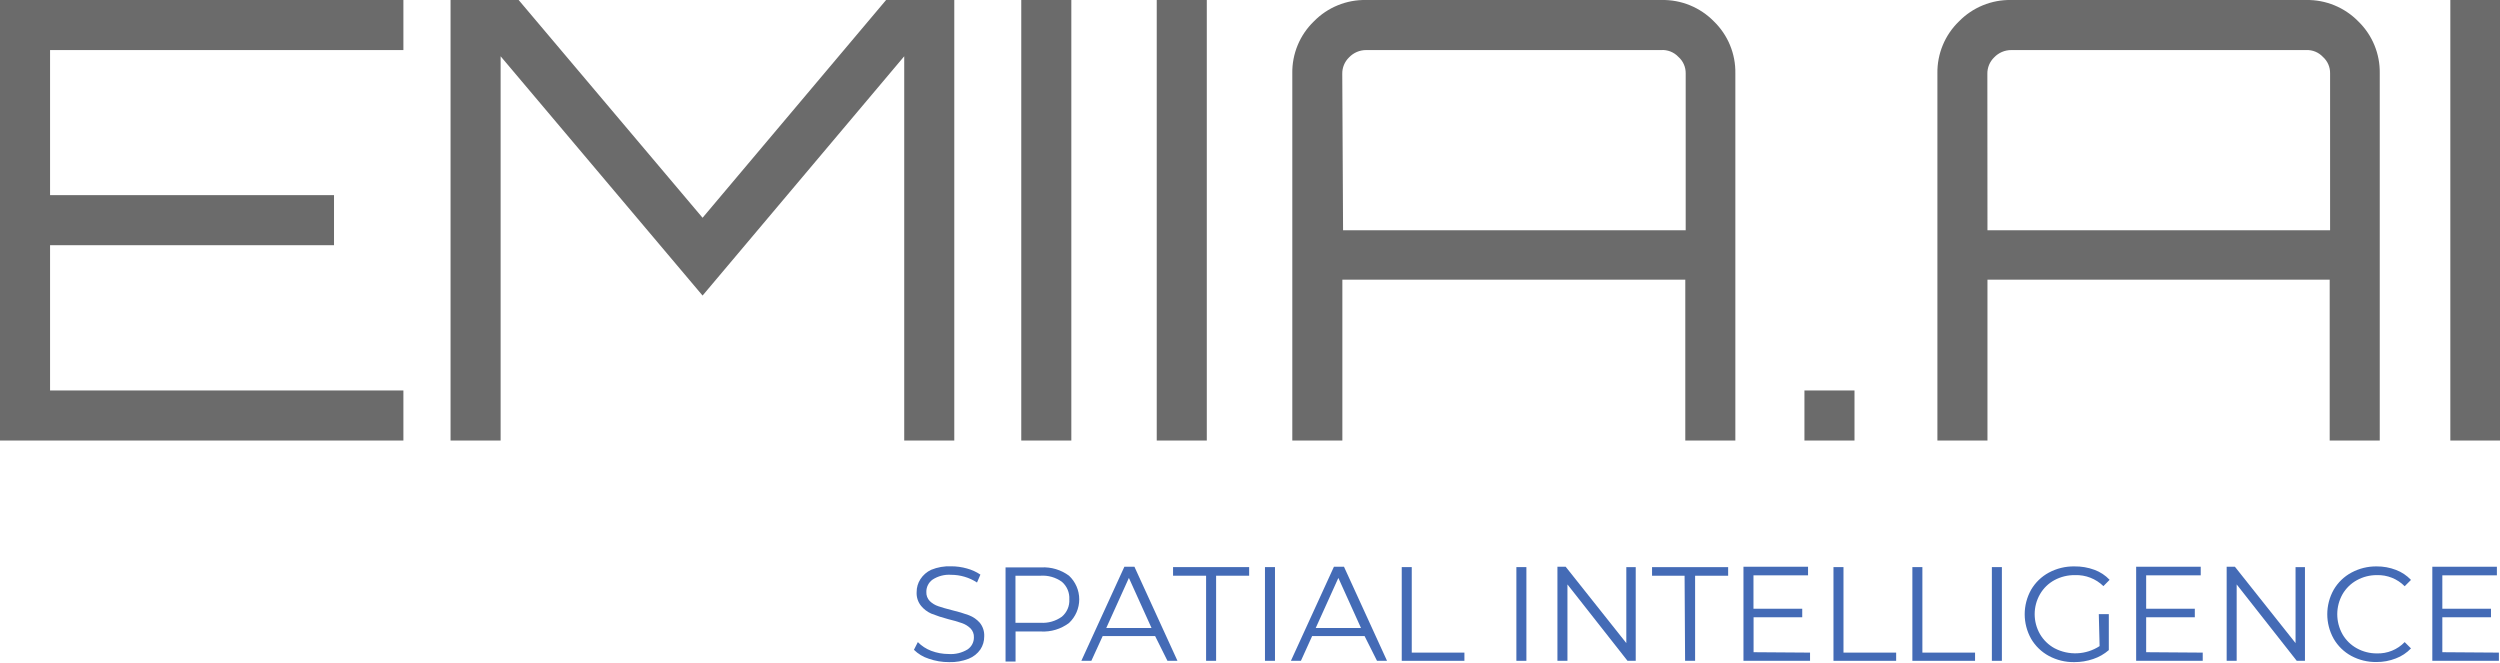
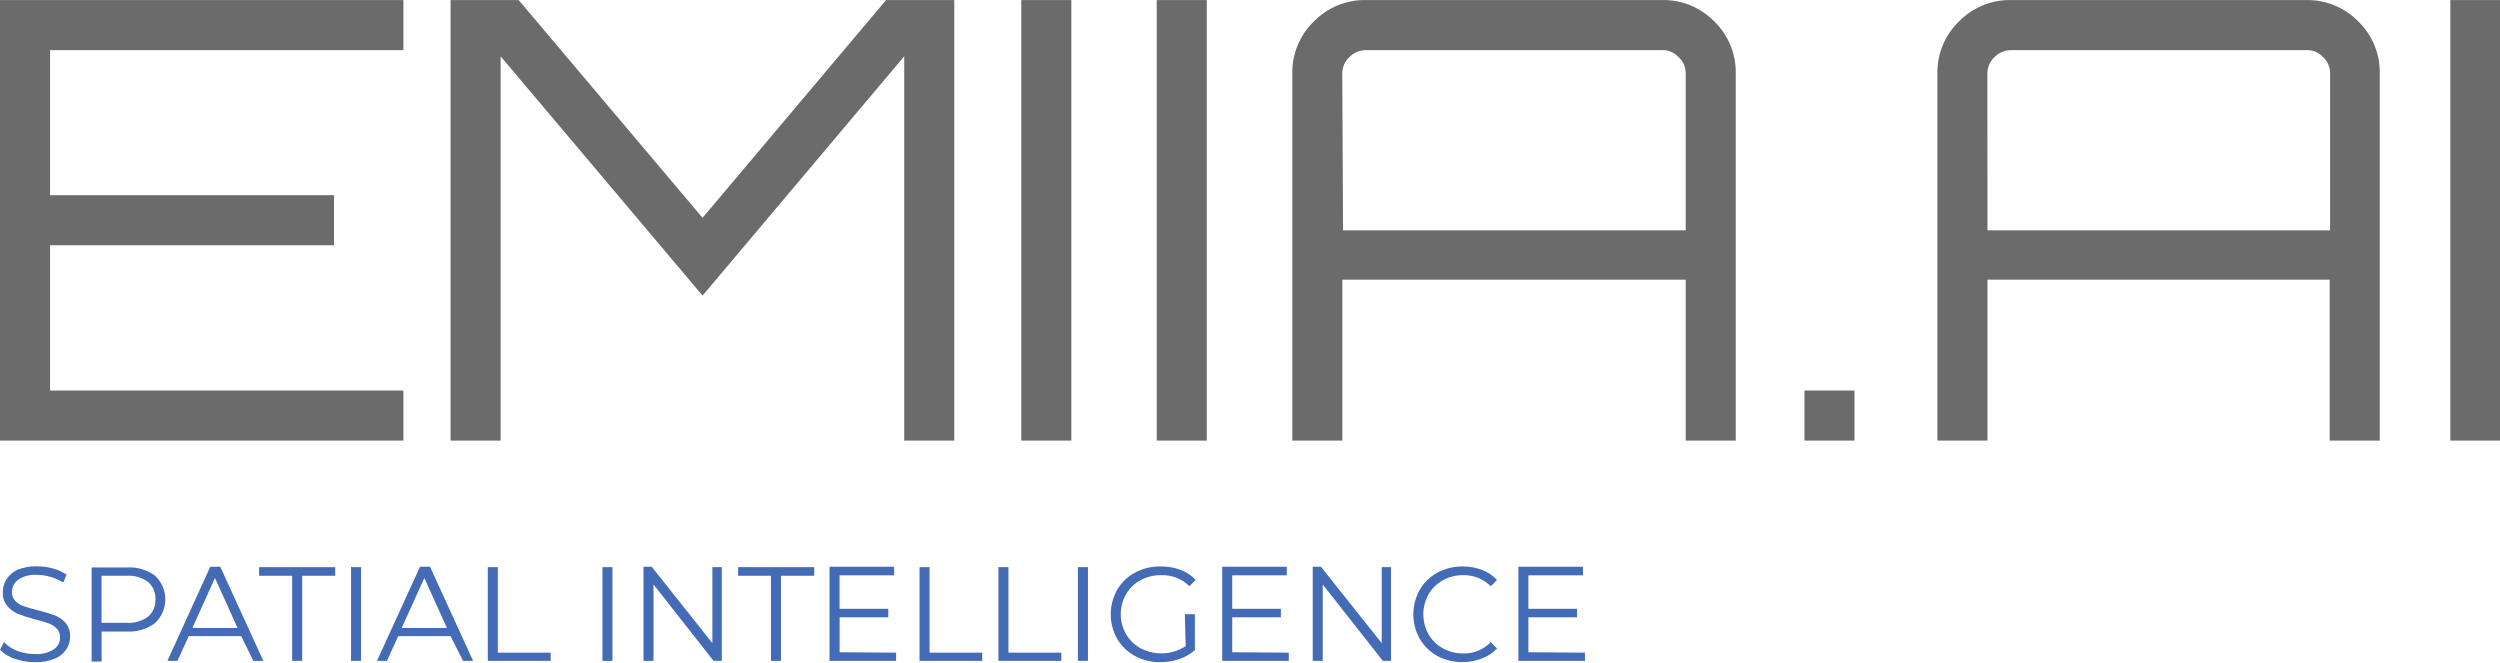
- <svg xmlns="http://www.w3.org/2000/svg" id="eng" width="249.69" height="66.12" viewBox="0 0 249.69 66.12">
-   <path d="M40.29,0V5H5V19.49H33.36v5H5V39H40.29v5H0V0ZM70.17,21.75,88.5,0h6.81V44h-5V5.62L70.17,29.52,50,5.62V44H45V0h6.8ZM102,44V0h5V44Zm13.53,0V0h5V44Zm21-44h29.43a7.11,7.11,0,0,1,5.22,2.14,7.06,7.06,0,0,1,2.14,5.19V44h-5V27.93H134.07V44h-5V7.33a7.06,7.06,0,0,1,2.15-5.19A7.1,7.1,0,0,1,136.46,0Zm-2.39,23h34.22V7.33a2.15,2.15,0,0,0-.73-1.65A2.17,2.17,0,0,0,165.89,5H136.46a2.35,2.35,0,0,0-1.72.73,2.23,2.23,0,0,0-.68,1.65Zm51.08,16v5h-5V39ZM200.89,0h29.43a7.11,7.11,0,0,1,5.22,2.14,7.06,7.06,0,0,1,2.14,5.19V44h-5V27.93H198.5V44h-5V7.33a7.06,7.06,0,0,1,2.15-5.19A7.11,7.11,0,0,1,200.89,0ZM198.5,23h34.22V7.33A2.15,2.15,0,0,0,232,5.68,2.16,2.16,0,0,0,230.33,5H200.89a2.35,2.35,0,0,0-1.72.73,2.23,2.23,0,0,0-.68,1.65Zm46.23,21V0h5V44Z" transform="translate(0 0)" style="fill: #6b6b6b" />
+ <svg xmlns="http://www.w3.org/2000/svg" width="88.09mm" height="23.33mm" viewBox="0 0 249.69 66.12">
+   <path d="M40.29,0V5H5V19.49H33.36v5H5V39H40.29v5H0V0ZM70.17,21.75,88.5,0h6.81V44h-5V5.62L70.17,29.52,50,5.62V44H45V0h6.8ZM102,44V0h5V44Zm13.53,0V0h5V44Zm21-44H166a7.11,7.11,0,0,1,5.22,2.14,7.06,7.06,0,0,1,2.14,5.19V44h-5V27.93H134.07V44h-5V7.33a7.06,7.06,0,0,1,2.15-5.19A7.1,7.1,0,0,1,136.46,0Zm-2.39,23h34.22V7.33a2.15,2.15,0,0,0-.73-1.65A2.17,2.17,0,0,0,165.89,5H136.46a2.35,2.35,0,0,0-1.72.73,2.23,2.23,0,0,0-.68,1.65Zm51.08,16v5h-5V39ZM200.89,0h29.43a7.11,7.11,0,0,1,5.22,2.14,7.06,7.06,0,0,1,2.14,5.19V44h-5V27.93H198.5V44h-5V7.33a7.06,7.06,0,0,1,2.15-5.19A7.11,7.11,0,0,1,200.89,0ZM198.5,23h34.22V7.33A2.15,2.15,0,0,0,232,5.68,2.16,2.16,0,0,0,230.33,5H200.89a2.35,2.35,0,0,0-1.72.73,2.23,2.23,0,0,0-.68,1.65Zm46.23,21V0h5V44Z" style="fill: #6b6b6b" />
  <g>
-     <path d="M92.76,65.79a3.69,3.69,0,0,1-1.48-.89l.39-.77A3.72,3.72,0,0,0,93,65a4.94,4.94,0,0,0,1.75.32,3.2,3.2,0,0,0,1.89-.46,1.43,1.43,0,0,0,.63-1.2,1.2,1.2,0,0,0-.34-.9,2.32,2.32,0,0,0-.84-.52,13.61,13.61,0,0,0-1.38-.4A14.36,14.36,0,0,1,93,61.28,2.77,2.77,0,0,1,92,60.52a2,2,0,0,1-.45-1.38,2.34,2.34,0,0,1,.38-1.3A2.57,2.57,0,0,1,93,56.91,4.73,4.73,0,0,1,95,56.56a5.71,5.71,0,0,1,1.58.22,4.52,4.52,0,0,1,1.34.61l-.34.79a4.62,4.62,0,0,0-1.26-.58A4.71,4.71,0,0,0,95,57.41a3,3,0,0,0-1.86.48,1.48,1.48,0,0,0-.62,1.23,1.22,1.22,0,0,0,.34.91,2.24,2.24,0,0,0,.86.52q.52.18,1.39.4a14.23,14.23,0,0,1,1.67.5,2.75,2.75,0,0,1,1.08.75,2,2,0,0,1,.44,1.36,2.31,2.31,0,0,1-.38,1.3,2.58,2.58,0,0,1-1.17.93,4.91,4.91,0,0,1-1.95.34A6,6,0,0,1,92.76,65.79Z" transform="translate(0 0)" style="fill: #446bb6" />
-     <path d="M106.77,57.5a3.24,3.24,0,0,1,0,4.72,4.27,4.27,0,0,1-2.82.85h-2.52v3h-1v-9.4H104A4.25,4.25,0,0,1,106.77,57.5Zm-.71,4.09a2.11,2.11,0,0,0,.74-1.73,2.15,2.15,0,0,0-.74-1.75,3.27,3.27,0,0,0-2.14-.61h-2.5v4.7h2.5A3.27,3.27,0,0,0,106.06,61.59Z" transform="translate(0 0)" style="fill: #446bb6" />
-     <path d="M115.37,63.53h-5.24L109,66h-1l4.3-9.4h1l4.3,9.4h-1Zm-.36-.81-2.26-5-2.26,5Z" transform="translate(0 0)" style="fill: #446bb6" />
-     <path d="M120.46,57.5h-3.3v-.86h7.6v.86h-3.3V66h-1Z" transform="translate(0 0)" style="fill: #446bb6" />
-     <path d="M126.34,56.64h1V66h-1Z" transform="translate(0 0)" style="fill: #446bb6" />
-     <path d="M136.29,63.53h-5.24L129.93,66h-1l4.3-9.4h1l4.3,9.4h-1Zm-.36-.81-2.26-5-2.26,5Z" transform="translate(0 0)" style="fill: #446bb6" />
-     <path d="M140,56.64h1v8.54h5.26V66H140Z" transform="translate(0 0)" style="fill: #446bb6" />
-     <path d="M151.45,56.64h1V66h-1Z" transform="translate(0 0)" style="fill: #446bb6" />
-     <path d="M163.37,56.64V66h-.82l-6-7.63V66h-1v-9.4h.82l6.06,7.63V56.64Z" transform="translate(0 0)" style="fill: #446bb6" />
-     <path d="M168.25,57.5H165v-.86h7.6v.86h-3.3V66h-1Z" transform="translate(0 0)" style="fill: #446bb6" />
-     <path d="M180.78,65.18V66h-6.65v-9.4h6.45v.86h-5.45v3.34H180v.85h-4.86v3.49Z" transform="translate(0 0)" style="fill: #446bb6" />
-     <path d="M183.12,56.64h1v8.54h5.26V66h-6.26Z" transform="translate(0 0)" style="fill: #446bb6" />
-     <path d="M191,56.64h1v8.54h5.26V66H191Z" transform="translate(0 0)" style="fill: #446bb6" />
-     <path d="M198.94,56.64h1V66h-1Z" transform="translate(0 0)" style="fill: #446bb6" />
-     <path d="M209.62,61.34h1v3.59a4.6,4.6,0,0,1-1.56.89,5.78,5.78,0,0,1-1.89.31,5.19,5.19,0,0,1-2.54-.62,4.56,4.56,0,0,1-1.77-1.71,5,5,0,0,1,0-4.9,4.56,4.56,0,0,1,1.77-1.71,5.22,5.22,0,0,1,2.55-.62,5.5,5.5,0,0,1,2,.34,3.92,3.92,0,0,1,1.52,1l-.62.63a3.86,3.86,0,0,0-2.83-1.1,4.22,4.22,0,0,0-2.06.5,3.7,3.7,0,0,0-1.44,1.4,4,4,0,0,0,0,4,3.78,3.78,0,0,0,1.44,1.4,4.46,4.46,0,0,0,4.51-.21Z" transform="translate(0 0)" style="fill: #446bb6" />
-     <path d="M220,65.18V66h-6.65v-9.4h6.45v.86h-5.45v3.34h4.86v.85h-4.86v3.49Z" transform="translate(0 0)" style="fill: #446bb6" />
-     <path d="M230.21,56.64V66h-.82l-6-7.63V66h-1v-9.4h.82l6.06,7.63V56.64Z" transform="translate(0 0)" style="fill: #446bb6" />
-     <path d="M234.84,65.51a4.53,4.53,0,0,1-1.76-1.71,5,5,0,0,1,0-4.9,4.52,4.52,0,0,1,1.77-1.71,5.16,5.16,0,0,1,2.52-.62,5.24,5.24,0,0,1,1.93.35,4,4,0,0,1,1.5,1l-.63.63a3.75,3.75,0,0,0-2.78-1.11,4.09,4.09,0,0,0-2,.51,3.73,3.73,0,0,0-1.43,1.4,4.08,4.08,0,0,0,0,4,3.72,3.72,0,0,0,1.43,1.4,4.08,4.08,0,0,0,2,.51,3.69,3.69,0,0,0,2.78-1.13l.63.63a4.05,4.05,0,0,1-1.51,1,5.19,5.19,0,0,1-1.94.36A5.13,5.13,0,0,1,234.84,65.51Z" transform="translate(0 0)" style="fill: #446bb6" />
-     <path d="M249.58,65.18V66h-6.65v-9.4h6.45v.86h-5.45v3.34h4.86v.85h-4.86v3.49Z" transform="translate(0 0)" style="fill: #446bb6" />
+     <path d="M1.48,65.79A3.69,3.69,0,0,1,0,64.9l.39-.77A3.72,3.72,0,0,0,1.72,65a4.94,4.94,0,0,0,1.75.32,3.2,3.2,0,0,0,1.89-.46A1.43,1.43,0,0,0,6,63.66a1.2,1.2,0,0,0-.34-.9,2.32,2.32,0,0,0-.84-.52,13.61,13.61,0,0,0-1.38-.4,14.36,14.36,0,0,1-1.71-.56,2.77,2.77,0,0,1-1-.76,2,2,0,0,1-.45-1.38,2.34,2.34,0,0,1,.38-1.3,2.57,2.57,0,0,1,1.07-.93,4.73,4.73,0,0,1,2-.35,5.71,5.71,0,0,1,1.58.22,4.52,4.52,0,0,1,1.34.61l-.34.79A4.62,4.62,0,0,0,5,57.6a4.71,4.71,0,0,0-1.32-.19,3,3,0,0,0-1.86.48,1.48,1.48,0,0,0-.62,1.23,1.22,1.22,0,0,0,.34.91,2.24,2.24,0,0,0,.86.52q.52.18,1.39.4a14.23,14.23,0,0,1,1.67.5,2.75,2.75,0,0,1,1.08.75A2,2,0,0,1,7,63.56a2.31,2.31,0,0,1-.38,1.3,2.58,2.58,0,0,1-1.17.93,4.91,4.91,0,0,1-1.95.34A6,6,0,0,1,1.48,65.79Z" style="fill: #446bb6" />
+     <path d="M15.49,57.5a3.24,3.24,0,0,1,.14,4.58l-.14.14a4.27,4.27,0,0,1-2.82.85H10.15v3h-1v-9.4h3.57A4.25,4.25,0,0,1,15.49,57.5Zm-.71,4.09a2.11,2.11,0,0,0,.74-1.73,2.15,2.15,0,0,0-.74-1.75,3.27,3.27,0,0,0-2.14-.61h-2.5v4.7h2.5A3.27,3.27,0,0,0,14.78,61.59Z" style="fill: #446bb6" />
+     <path d="M24.09,63.53H18.85L17.72,66h-1L21,56.6h1l4.3,9.4h-1Zm-.36-.81-2.26-5-2.26,5Z" style="fill: #446bb6" />
+     <path d="M29.18,57.5h-3.3v-.86h7.6v.86h-3.3V66h-1Z" style="fill: #446bb6" />
+     <path d="M35.06,56.64h1V66h-1Z" style="fill: #446bb6" />
+     <path d="M45,63.53H39.77L38.65,66h-1l4.3-9.4h1l4.3,9.4h-1Zm-.36-.81-2.26-5-2.26,5Z" style="fill: #446bb6" />
+     <path d="M48.72,56.64h1v8.54H55V66H48.72Z" style="fill: #446bb6" />
+     <path d="M60.17,56.64h1V66h-1Z" style="fill: #446bb6" />
+     <path d="M72.09,56.64V66h-.82l-6-7.63V66h-1V56.6h.82l6.06,7.63V56.64Z" style="fill: #446bb6" />
+     <path d="M77,57.5H73.72v-.86h7.6v.86H78V66H77Z" style="fill: #446bb6" />
+     <path d="M89.5,65.18V66H82.85V56.6H89.3v.86H83.85V60.8h4.87v.85H83.86v3.49Z" style="fill: #446bb6" />
+     <path d="M91.84,56.64h1v8.54H98.1V66H91.84Z" style="fill: #446bb6" />
+     <path d="M99.72,56.64h1v8.54H106V66H99.72Z" style="fill: #446bb6" />
+     <path d="M107.66,56.64h1V66h-1Z" style="fill: #446bb6" />
+     <path d="M118.34,61.34h1v3.59a4.6,4.6,0,0,1-1.56.89,5.78,5.78,0,0,1-1.89.31,5.19,5.19,0,0,1-2.54-.62,4.56,4.56,0,0,1-1.77-1.71,5,5,0,0,1,0-4.9,4.56,4.56,0,0,1,1.77-1.71,5.22,5.22,0,0,1,2.55-.62,5.5,5.5,0,0,1,2,.34,3.92,3.92,0,0,1,1.52,1l-.62.63a3.86,3.86,0,0,0-2.83-1.1,4.22,4.22,0,0,0-2.06.5,3.7,3.7,0,0,0-1.44,1.4,4,4,0,0,0,0,4,3.78,3.78,0,0,0,1.44,1.4,4.46,4.46,0,0,0,4.51-.21Z" style="fill: #446bb6" />
+     <path d="M128.72,65.18V66h-6.65V56.6h6.45v.86h-5.45V60.8h4.86v.85h-4.86v3.49Z" style="fill: #446bb6" />
+     <path d="M138.93,56.64V66h-.82l-6-7.63V66h-1V56.6h.82L138,64.23V56.64Z" style="fill: #446bb6" />
+     <path d="M143.56,65.51a4.53,4.53,0,0,1-1.76-1.71,5,5,0,0,1,0-4.9,4.52,4.52,0,0,1,1.77-1.71,5.16,5.16,0,0,1,2.52-.62,5.24,5.24,0,0,1,1.93.35,4,4,0,0,1,1.5,1l-.63.63a3.75,3.75,0,0,0-2.78-1.11,4.09,4.09,0,0,0-2,.51,3.73,3.73,0,0,0-1.43,1.4,4.08,4.08,0,0,0,0,4,3.72,3.72,0,0,0,1.43,1.4,4.08,4.08,0,0,0,2,.51,3.69,3.69,0,0,0,2.78-1.13l.63.63a4,4,0,0,1-1.51,1,5.19,5.19,0,0,1-1.94.36A5.13,5.13,0,0,1,143.56,65.51Z" style="fill: #446bb6" />
+     <path d="M158.3,65.18V66h-6.65V56.6h6.45v.86h-5.45V60.8h4.86v.85h-4.86v3.49Z" style="fill: #446bb6" />
  </g>
</svg>
